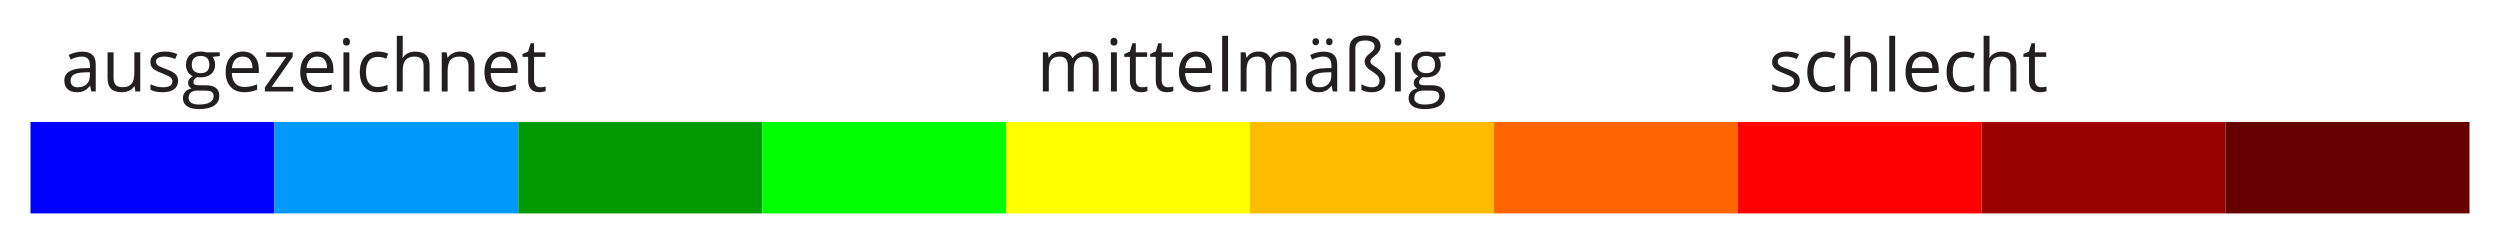
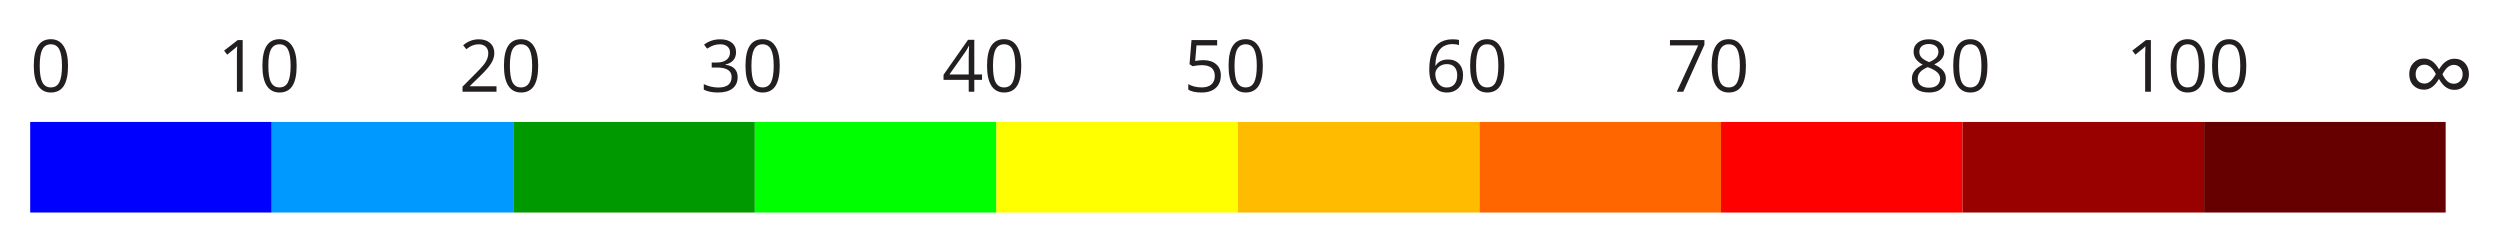
- <svg xmlns="http://www.w3.org/2000/svg" version="1.1" id="Layer_1" x="0px" y="0px" width="410px" height="40px" viewBox="0 0 410 40" enable-background="new 0 0 410 40" xml:space="preserve">
+ <svg xmlns="http://www.w3.org/2000/svg" version="1.1" id="Layer_1" x="0px" y="0px" width="410px" height="40px" viewBox="0 0 414 40" enable-background="new 0 0 410 40" xml:space="preserve">
  <rect x="5" y="20" fill="#0000FF" width="40" height="15" />
  <rect x="45" y="20" fill="#0099FF" width="40" height="15" />
  <rect x="85" y="20" fill="#009900" width="40" height="15" />
  <rect x="125" y="20" fill="#00FF00" width="40" height="15" />
  <rect x="165" y="20" fill="#FFFF00" width="40" height="15" />
  <rect x="205" y="20" fill="#FFBB00" width="40" height="15" />
  <rect x="245" y="20" fill="#FF6600" width="40" height="15" />
  <rect x="285" y="20" fill="#FF0000" width="40" height="15" />
  <rect x="325" y="20" fill="#990000" width="40" height="15" />
  <rect x="365" y="20" fill="#660000" width="40" height="15" />
-   <text transform="matrix(1 0 0 1 10 15)" fill="#231F20" font-family="Open Sans, sans-serif" font-size="1em">ausgezeichnet</text>
-   <text transform="matrix(1 0 0 1 170 15)" fill="#231F20" font-family="Open Sans, sans-serif" font-size="1em">mittelmäßig</text>
-   <text transform="matrix(1 0 0 1 290 15)" fill="#231F20" font-family="Open Sans, sans-serif" font-size="1em">schlecht</text>
+   <text transform="matrix(1 0 0 1 5 15)" fill="#231F20" font-family="Open Sans, sans-serif" font-size="1em">0</text>
+   <text transform="matrix(1 0 0 1 36 15)" fill="#231F20" font-family="Open Sans, sans-serif" font-size="1em">10</text>
+   <text transform="matrix(1 0 0 1 76 15)" fill="#231F20" font-family="Open Sans, sans-serif" font-size="1em">20</text>
+   <text transform="matrix(1 0 0 1 116 15)" fill="#231F20" font-family="Open Sans, sans-serif" font-size="1em">30</text>
+   <text transform="matrix(1 0 0 1 156 15)" fill="#231F20" font-family="Open Sans, sans-serif" font-size="1em">40</text>
+   <text transform="matrix(1 0 0 1 196 15)" fill="#231F20" font-family="Open Sans, sans-serif" font-size="1em">50</text>
+   <text transform="matrix(1 0 0 1 236 15)" fill="#231F20" font-family="Open Sans, sans-serif" font-size="1em">60</text>
+   <text transform="matrix(1 0 0 1 276 15)" fill="#231F20" font-family="Open Sans, sans-serif" font-size="1em">70</text>
+   <text transform="matrix(1 0 0 1 316 15)" fill="#231F20" font-family="Open Sans, sans-serif" font-size="1em">80</text>
+   <text transform="matrix(1 0 0 1 352 15)" fill="#231F20" font-family="Open Sans, sans-serif" font-size="1em">100</text>
+   <text transform="matrix(1 0 0 1 398 18)" fill="#231F20" font-family="Open Sans, sans-serif" font-size="1.4em">∞</text>
</svg>
